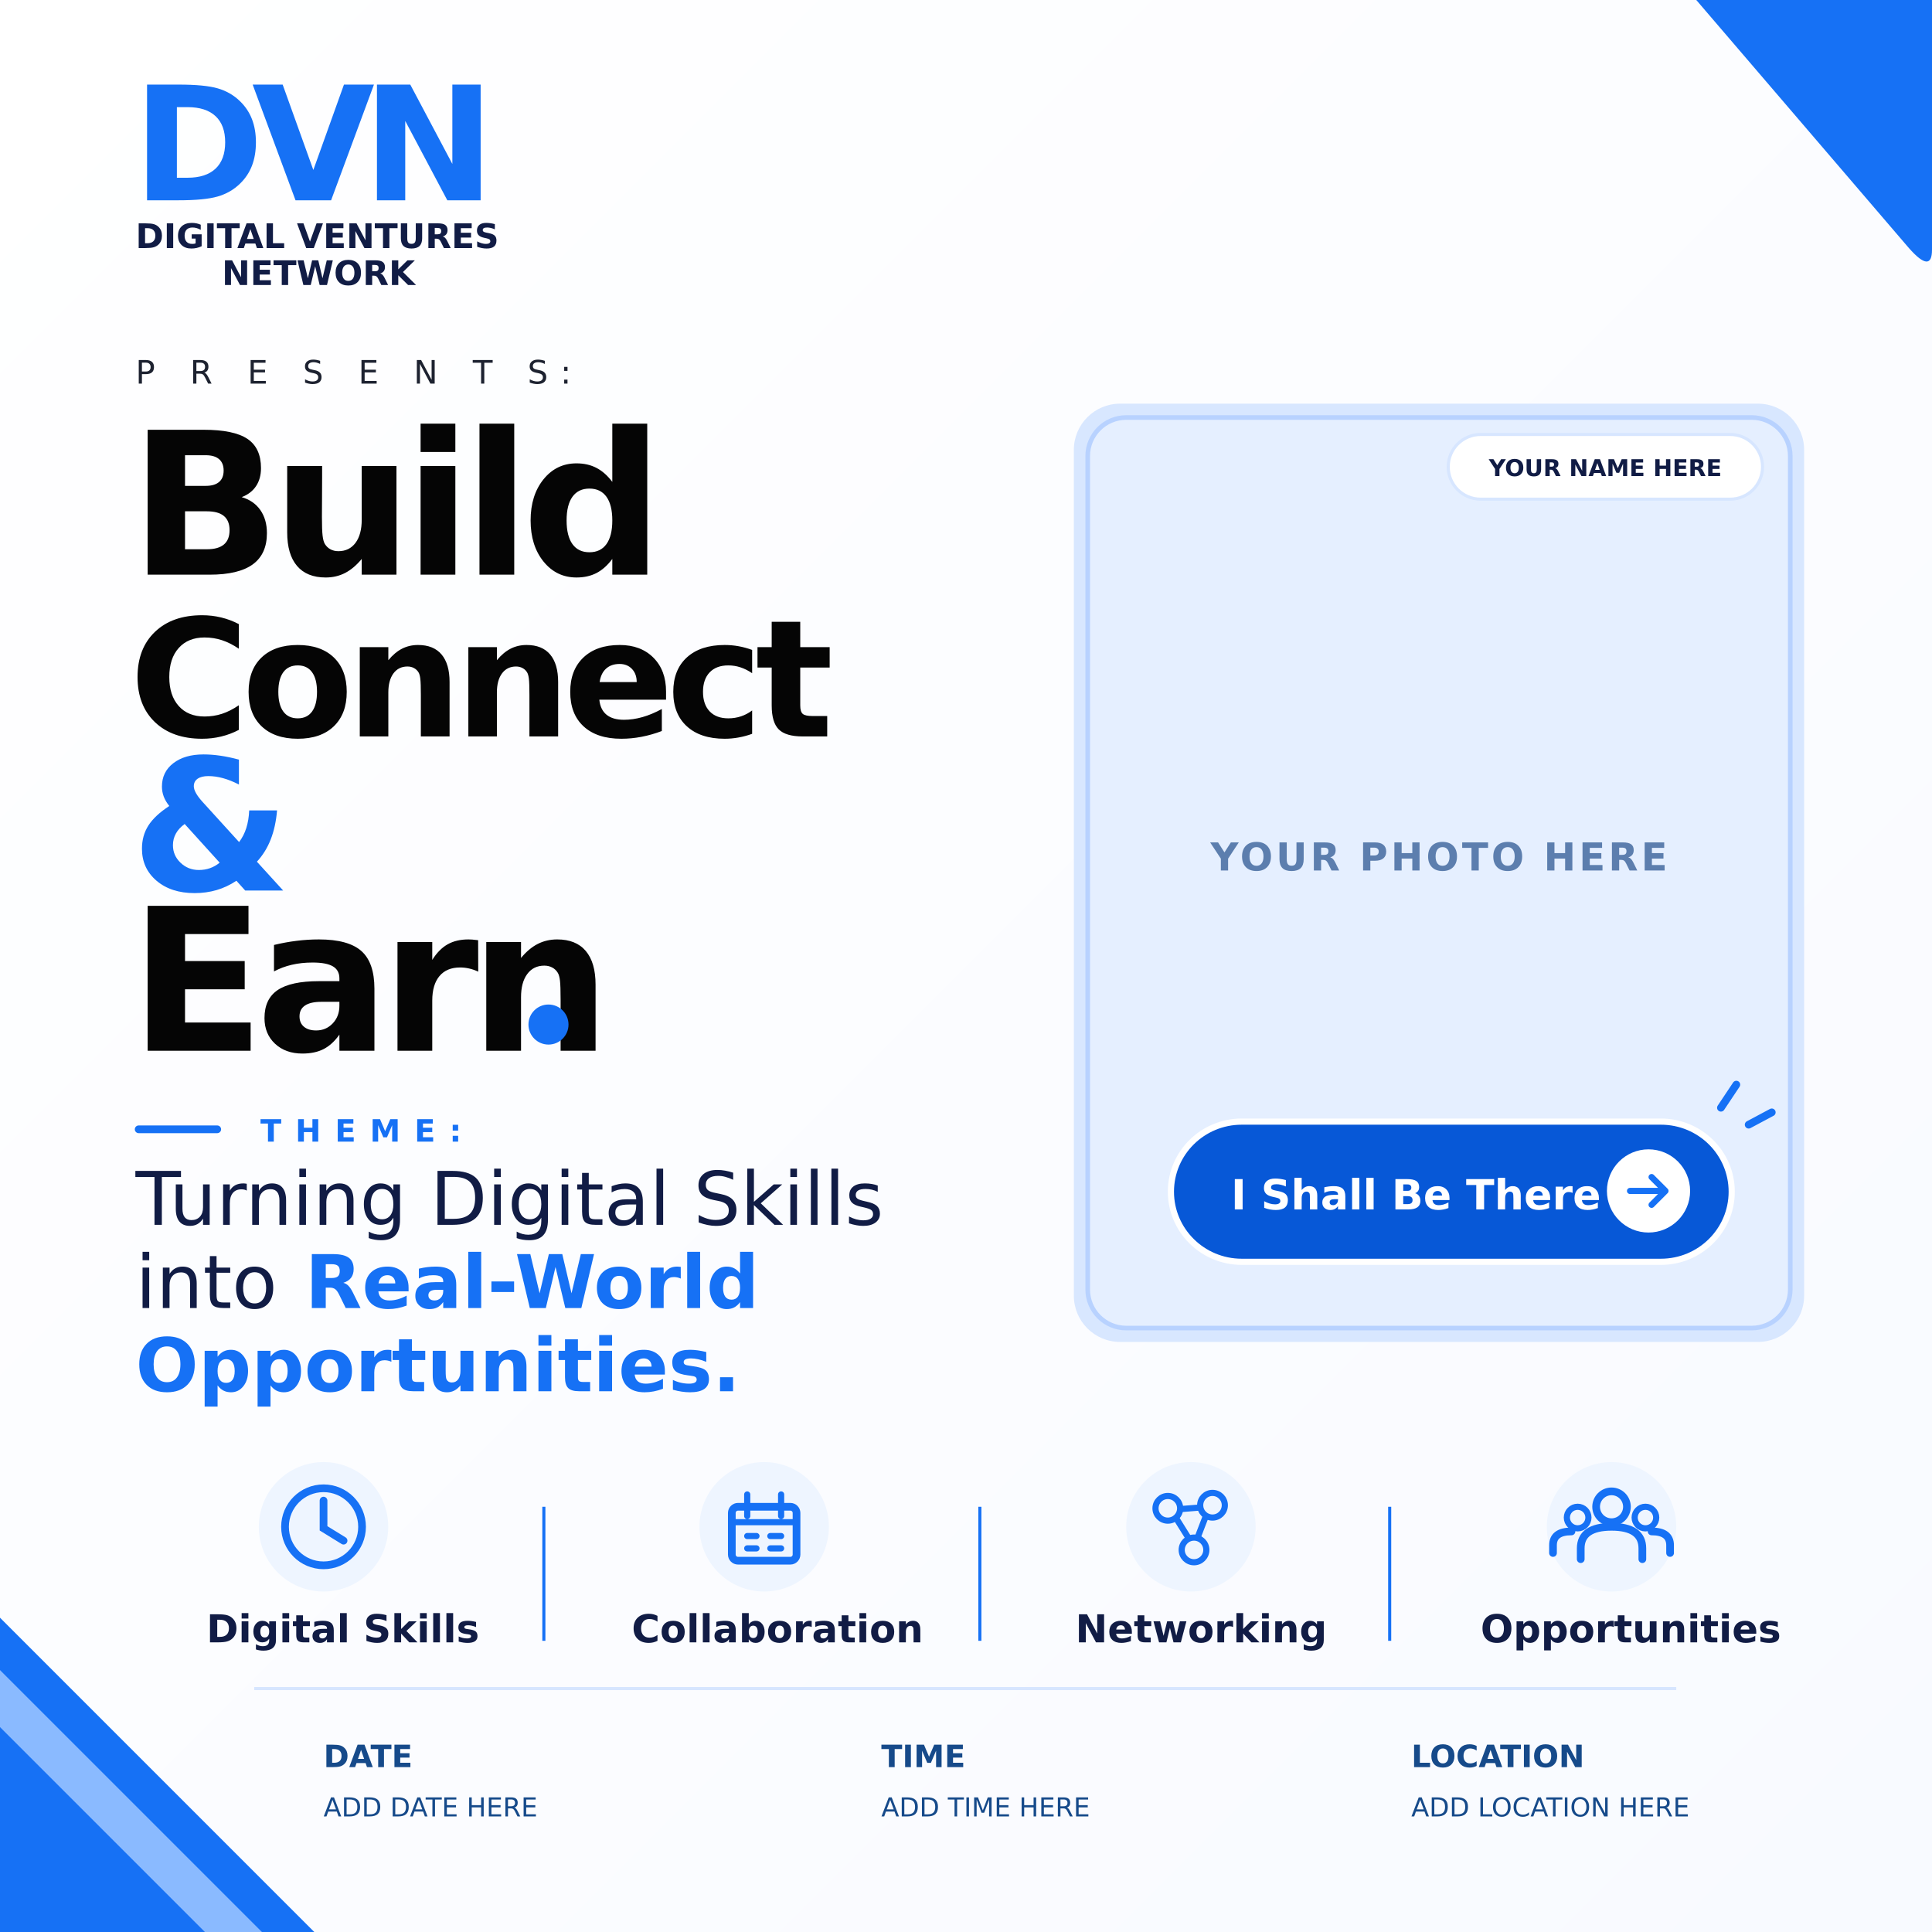
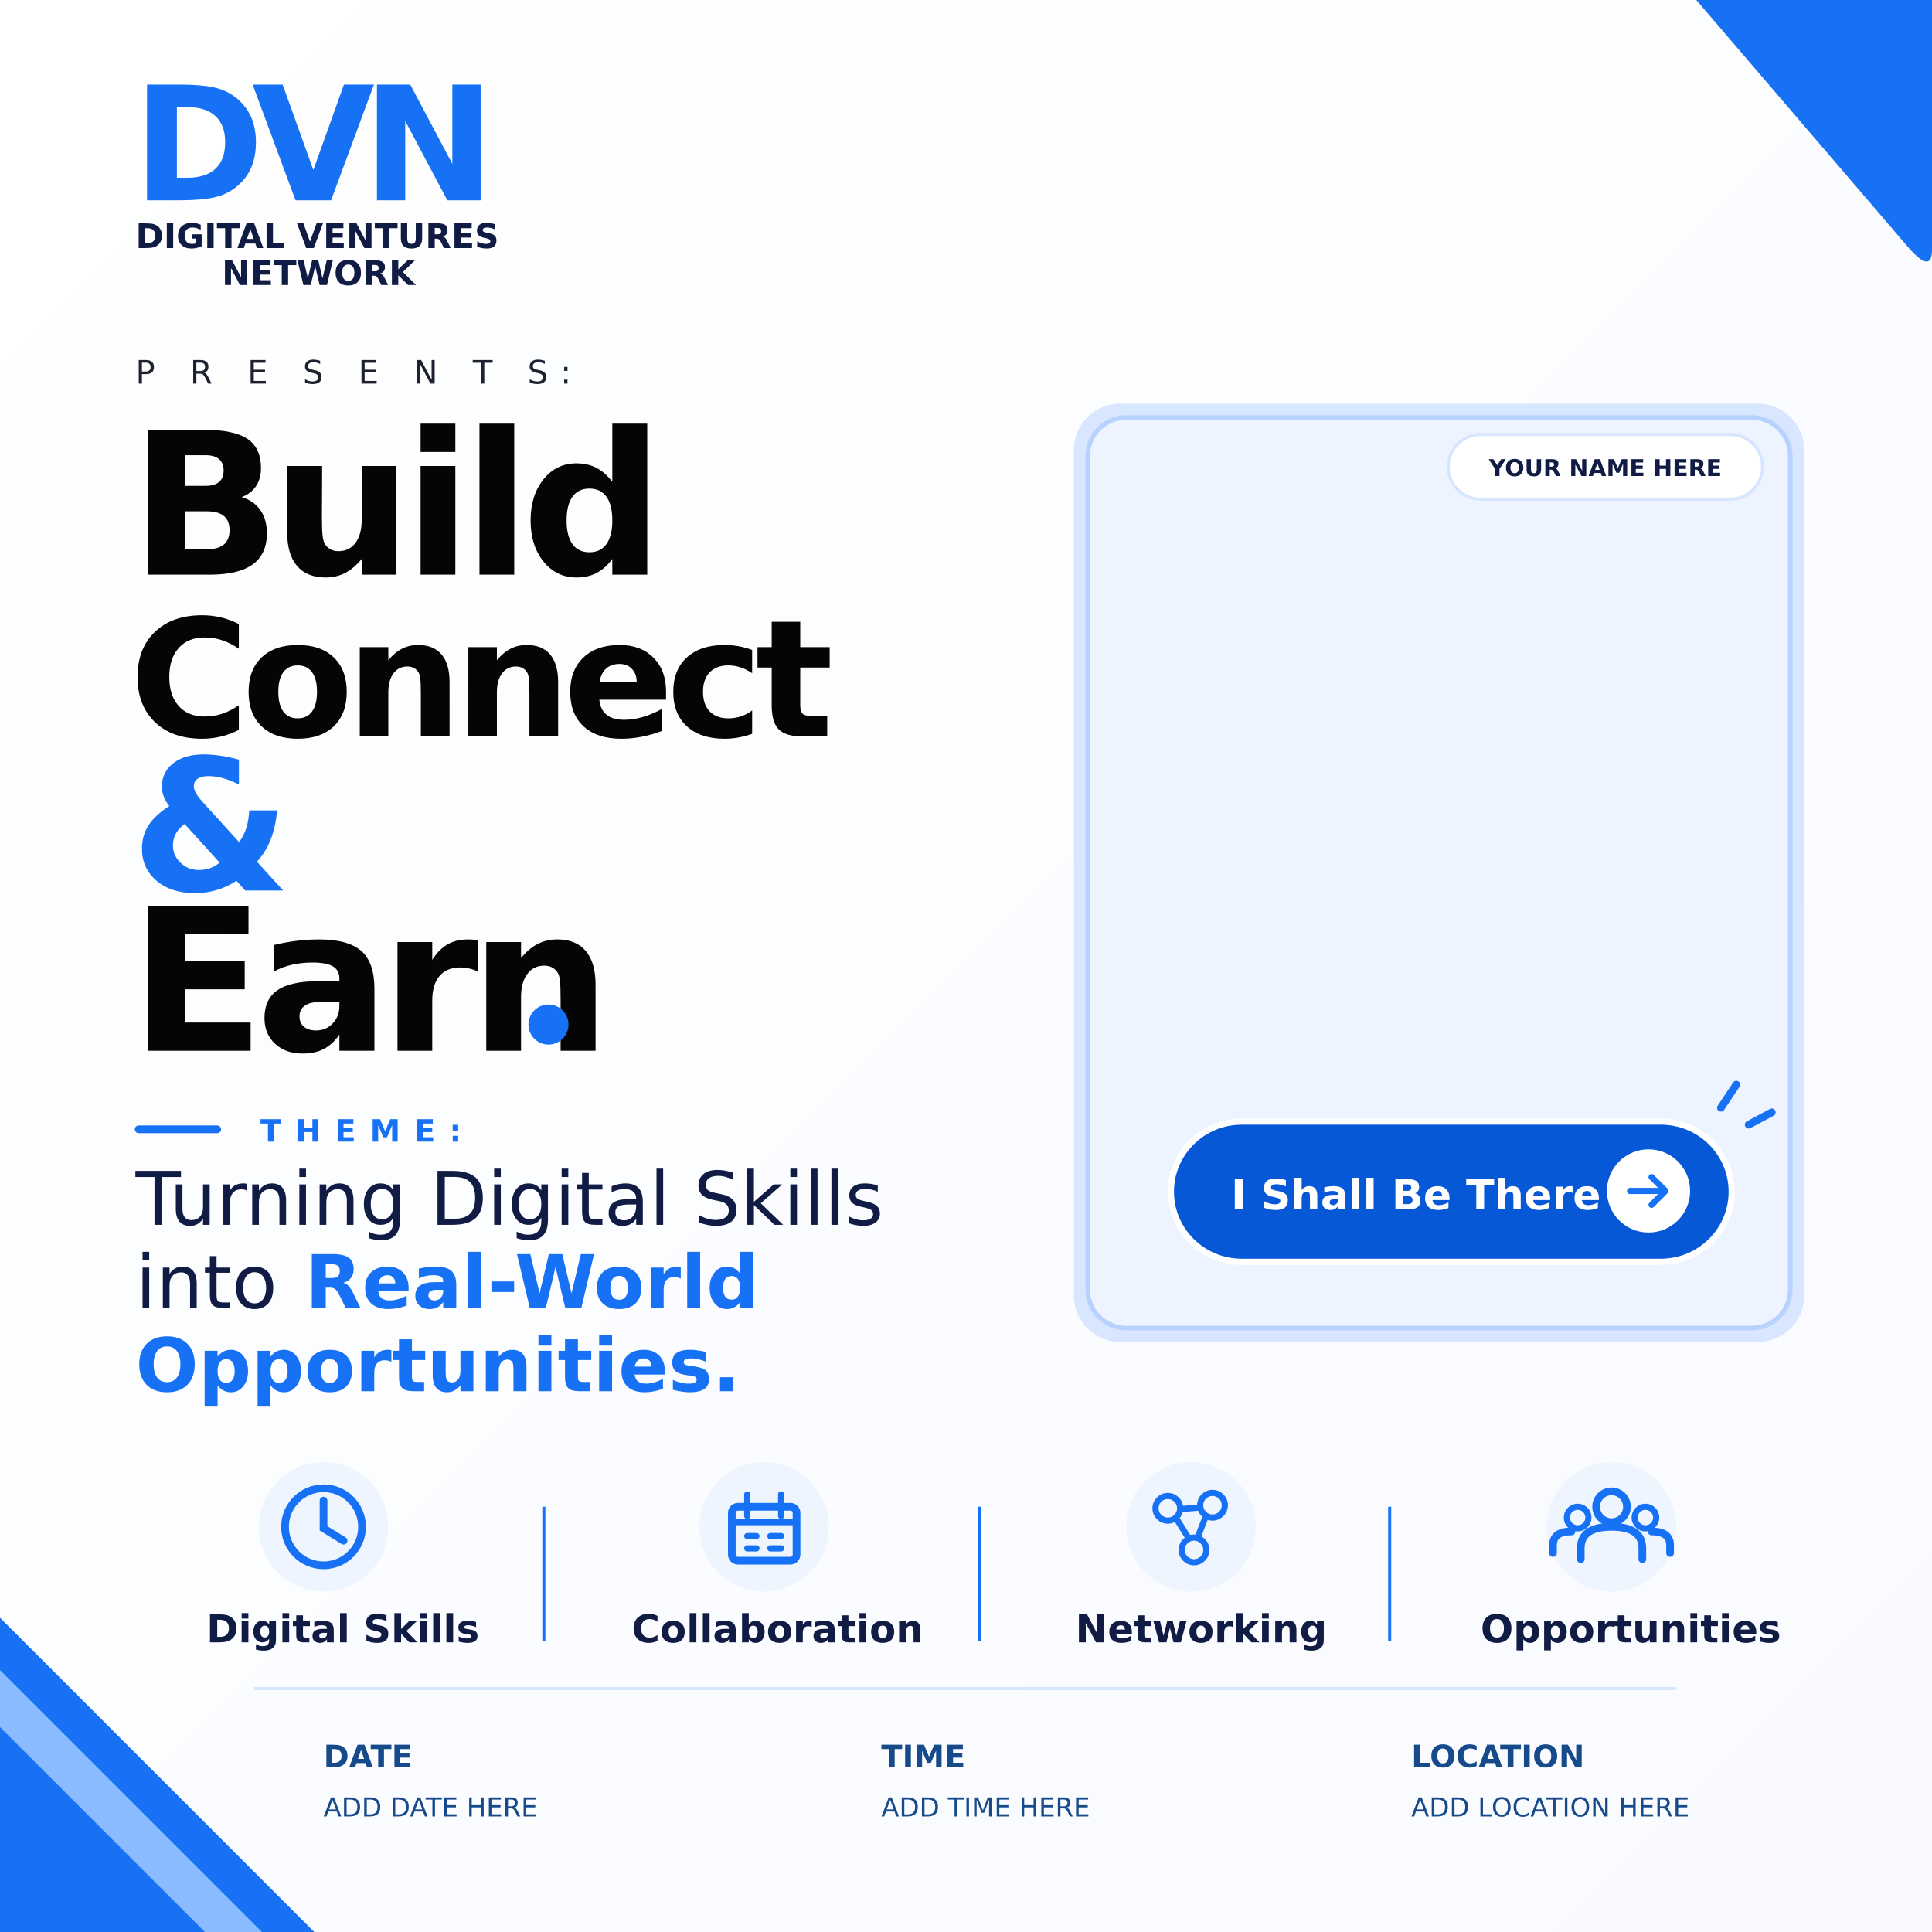
- <svg xmlns="http://www.w3.org/2000/svg" width="1254" height="1254" viewBox="0 0 1254 1254">
+ <svg xmlns="http://www.w3.org/2000/svg" xmlns:xlink="http://www.w3.org/1999/xlink" width="1254" height="1254" viewBox="0 0 1254 1254">
  <g id="Background">
    <rect width="1254" height="1254" fill="#fbfcff" />
    <rect width="1254" height="1254" fill="#f4f7fc" opacity=".34" />
    <path d="M0 0H1254V1254H0Z" fill="url(#g)" />
    <defs>
      <linearGradient id="g" x1="0" y1="0" x2="1" y2="1">
        <stop stop-color="#ffffff" />
        <stop offset="1" stop-color="#f8faff" />
      </linearGradient>
    </defs>
  </g>
  <g id="Blue-corner-accents">
    <path d="M965 0H1254V162Q1254 178 1239 161L1101 0Z" fill="#1671f5" />
    <path d="M0 1050L204 1254H0Z" fill="#1671f5" />
    <path d="M0 1084L170 1254H133L0 1121Z" fill="#8abaff" />
  </g>
  <g id="DVN-logo">
    <text x="86" y="130" font-family="DejaVu Sans" font-size="103" font-weight="700" letter-spacing="-8" fill="#1671f5">DVN</text>
    <text x="88" y="161" font-family="DejaVu Sans" font-size="22" font-weight="700" fill="#111c45">DIGITAL VENTURES</text>
    <text x="144" y="185" font-family="DejaVu Sans" font-size="22" font-weight="700" fill="#111c45">NETWORK</text>
  </g>
  <g id="Presents-label">
    <text x="88" y="249" font-family="DejaVu Sans" font-size="21" letter-spacing="8" fill="#1d2230">P R E S E N T S:</text>
  </g>
  <g id="Headline-Build">
    <text x="84" y="373" font-family="DejaVu Sans" font-size="129" font-weight="700" letter-spacing="-6" fill="#050505">Build</text>
  </g>
  <g id="Headline-Connect">
    <text x="84" y="478" font-family="DejaVu Sans" font-size="106" font-weight="700" letter-spacing="-5" fill="#050505">Connect</text>
  </g>
  <g id="Headline-ampersand">
    <text x="85" y="578" font-family="DejaVu Sans" font-size="119" font-weight="700" fill="#1671f5">&amp;</text>
  </g>
  <g id="Headline-Earn">
    <text x="84" y="682" font-family="DejaVu Sans" font-size="129" font-weight="700" letter-spacing="-6" fill="#050505">Earn</text>
    <circle cx="356" cy="665" r="13" fill="#1671f5" />
  </g>
  <g id="Theme-label">
    <path d="M90 733H141" stroke="#1671f5" stroke-width="5" stroke-linecap="round" />
    <text x="169" y="741" font-family="DejaVu Sans" font-size="20" font-weight="700" letter-spacing="9" fill="#1671f5">THEME:</text>
  </g>
  <g id="Theme-line-1">
    <text x="88" y="795" font-family="DejaVu Sans" font-size="48" fill="#111c45">Turning Digital Skills</text>
  </g>
  <g id="Theme-line-2">
    <text x="88" y="849" font-family="DejaVu Sans" font-size="48" fill="#111c45">into </text>
    <text x="198" y="849" font-family="DejaVu Sans" font-size="48" font-weight="700" fill="#1671f5">Real-World</text>
  </g>
  <g id="Theme-line-3">
    <text x="88" y="903" font-family="DejaVu Sans" font-size="48" font-weight="700" fill="#1671f5">Opportunities.</text>
  </g>
  <g id="Portrait-card-background">
    <rect x="697" y="262" width="474" height="609" rx="30" fill="#d8e7ff" />
    <rect x="706" y="271" width="456" height="591" rx="25" fill="#eef4ff" />
  </g>
  <g id="Replaceable-portrait">
-     <rect x="706" y="271" width="456" height="591" rx="25" fill="#e5efff" stroke="#b8d2ff" stroke-width="3" />
-     <text id="Photo-Placeholder-Label" x="934" y="565" text-anchor="middle" font-family="DejaVu Sans" font-size="25" font-weight="700" letter-spacing="2" fill="#5c7eae">YOUR PHOTO HERE</text>
+     <rect x="706" y="271" width="456" height="591" rx="25" fill="none" stroke="#b8d2ff" stroke-width="3" />
+     <image id="userPhoto" x="706" y="271" width="456" height="591" preserveAspectRatio="xMidYMid slice" xlink:href="" />
  </g>
  <g id="Editable-Name-Placeholder">
    <rect x="940" y="282" width="204" height="42" rx="21" fill="#ffffff" stroke="#d7e6ff" stroke-width="2" />
    <text id="Name-Text-Edit-This" x="1042" y="309" text-anchor="middle" font-family="DejaVu Sans" font-size="15" font-weight="700" fill="#111c45">YOUR NAME HERE</text>
  </g>
  <g id="CTA-button">
    <rect x="760" y="728" width="364" height="91" rx="46" fill="#0758d7" stroke="#ffffff" stroke-width="4" />
    <text x="799" y="785" font-family="DejaVu Sans" font-size="27" font-weight="700" fill="#ffffff">I Shall Be There</text>
    <circle cx="1070" cy="773" r="27" fill="#ffffff" />
    <path d="M1058 773H1080M1072 764L1081 773L1072 782" fill="none" stroke="#1671f5" stroke-width="4" stroke-linecap="round" stroke-linejoin="round" />
    <path d="M1117 719L1127 704M1135 730L1150 722" stroke="#1671f5" stroke-width="5" stroke-linecap="round" />
  </g>
  <g id="Footer-icon-Digital-Skills">
    <circle cx="210" cy="991" r="42" fill="#eef5ff" />
    <circle cx="210" cy="991" r="25" fill="none" stroke="#1671f5" stroke-width="5" />
    <path d="M210 974V992L223 1000" fill="none" stroke="#1671f5" stroke-width="5" stroke-linecap="round" />
  </g>
  <g id="Footer-label-Digital-Skills">
    <text x="134" y="1066" font-family="DejaVu Sans" font-size="25" font-weight="700" fill="#111c45">Digital Skills</text>
  </g>
  <g id="Footer-divider-1">
    <path d="M353 978V1065" stroke="#1671f5" stroke-width="2" />
  </g>
  <g id="Footer-icon-Collaboration">
    <circle cx="496" cy="991" r="42" fill="#eef5ff" />
    <rect x="475" y="978" width="42" height="35" rx="4" fill="none" stroke="#1671f5" stroke-width="5" />
    <path d="M475 988H517M485 970V984M507 970V984M485 997H491M500 997H507M485 1005H491M500 1005H507" fill="none" stroke="#1671f5" stroke-width="4" stroke-linecap="round" />
  </g>
  <g id="Footer-label-Collaboration">
    <text x="410" y="1066" font-family="DejaVu Sans" font-size="25" font-weight="700" fill="#111c45">Collaboration</text>
  </g>
  <g id="Footer-divider-2">
    <path d="M636 978V1065" stroke="#1671f5" stroke-width="2" />
  </g>
  <g id="Footer-icon-Networking">
    <circle cx="773" cy="991" r="42" fill="#eef5ff" />
    <path d="M760 980L785 978L775 1004M760 980L775 1004" fill="none" stroke="#1671f5" stroke-width="4" stroke-linecap="round" stroke-linejoin="round" />
    <circle cx="758" cy="979" r="8" fill="#eef5ff" stroke="#1671f5" stroke-width="4" />
    <circle cx="787" cy="977" r="8" fill="#eef5ff" stroke="#1671f5" stroke-width="4" />
    <circle cx="775" cy="1006" r="8" fill="#eef5ff" stroke="#1671f5" stroke-width="4" />
  </g>
  <g id="Footer-label-Networking">
    <text x="698" y="1066" font-family="DejaVu Sans" font-size="25" font-weight="700" fill="#111c45">Networking</text>
  </g>
  <g id="Footer-divider-3">
    <path d="M902 978V1065" stroke="#1671f5" stroke-width="2" />
  </g>
  <g id="Footer-icon-Opportunities">
    <circle cx="1046" cy="991" r="42" fill="#eef5ff" />
    <circle cx="1046" cy="978" r="10" fill="none" stroke="#1671f5" stroke-width="5" />
    <circle cx="1024" cy="985" r="7" fill="none" stroke="#1671f5" stroke-width="4" />
    <circle cx="1068" cy="985" r="7" fill="none" stroke="#1671f5" stroke-width="4" />
    <path d="M1026 1012V1005Q1026 991 1046 991Q1066 991 1066 1005V1012M1008 1008V1003Q1008 994 1020 994M1084 1008V1003Q1084 994 1072 994" fill="none" stroke="#1671f5" stroke-width="5" stroke-linecap="round" />
  </g>
  <g id="Footer-label-Opportunities">
    <text x="961" y="1066" font-family="DejaVu Sans" font-size="25" font-weight="700" fill="#111c45">Opportunities</text>
  </g>
  <g id="Event-Details-Bottom-Row">
    <path d="M165 1096H1088" stroke="#d7e6ff" stroke-width="2" />
    <g id="Event-Date-Placeholder">
      <text x="210" y="1147" font-family="DejaVu Sans" font-size="20" font-weight="700" fill="#164a8a">DATE</text>
      <text x="210" y="1179" font-family="DejaVu Sans" font-size="17" fill="#164a8a">ADD DATE HERE</text>
    </g>
    <g id="Event-Time-Placeholder">
      <text x="572" y="1147" font-family="DejaVu Sans" font-size="20" font-weight="700" fill="#164a8a">TIME</text>
      <text x="572" y="1179" font-family="DejaVu Sans" font-size="17" fill="#164a8a">ADD TIME HERE</text>
    </g>
    <g id="Event-Location-Placeholder">
      <text x="916" y="1147" font-family="DejaVu Sans" font-size="20" font-weight="700" fill="#164a8a">LOCATION</text>
      <text x="916" y="1179" font-family="DejaVu Sans" font-size="17" fill="#164a8a">ADD LOCATION HERE</text>
    </g>
  </g>
</svg>
